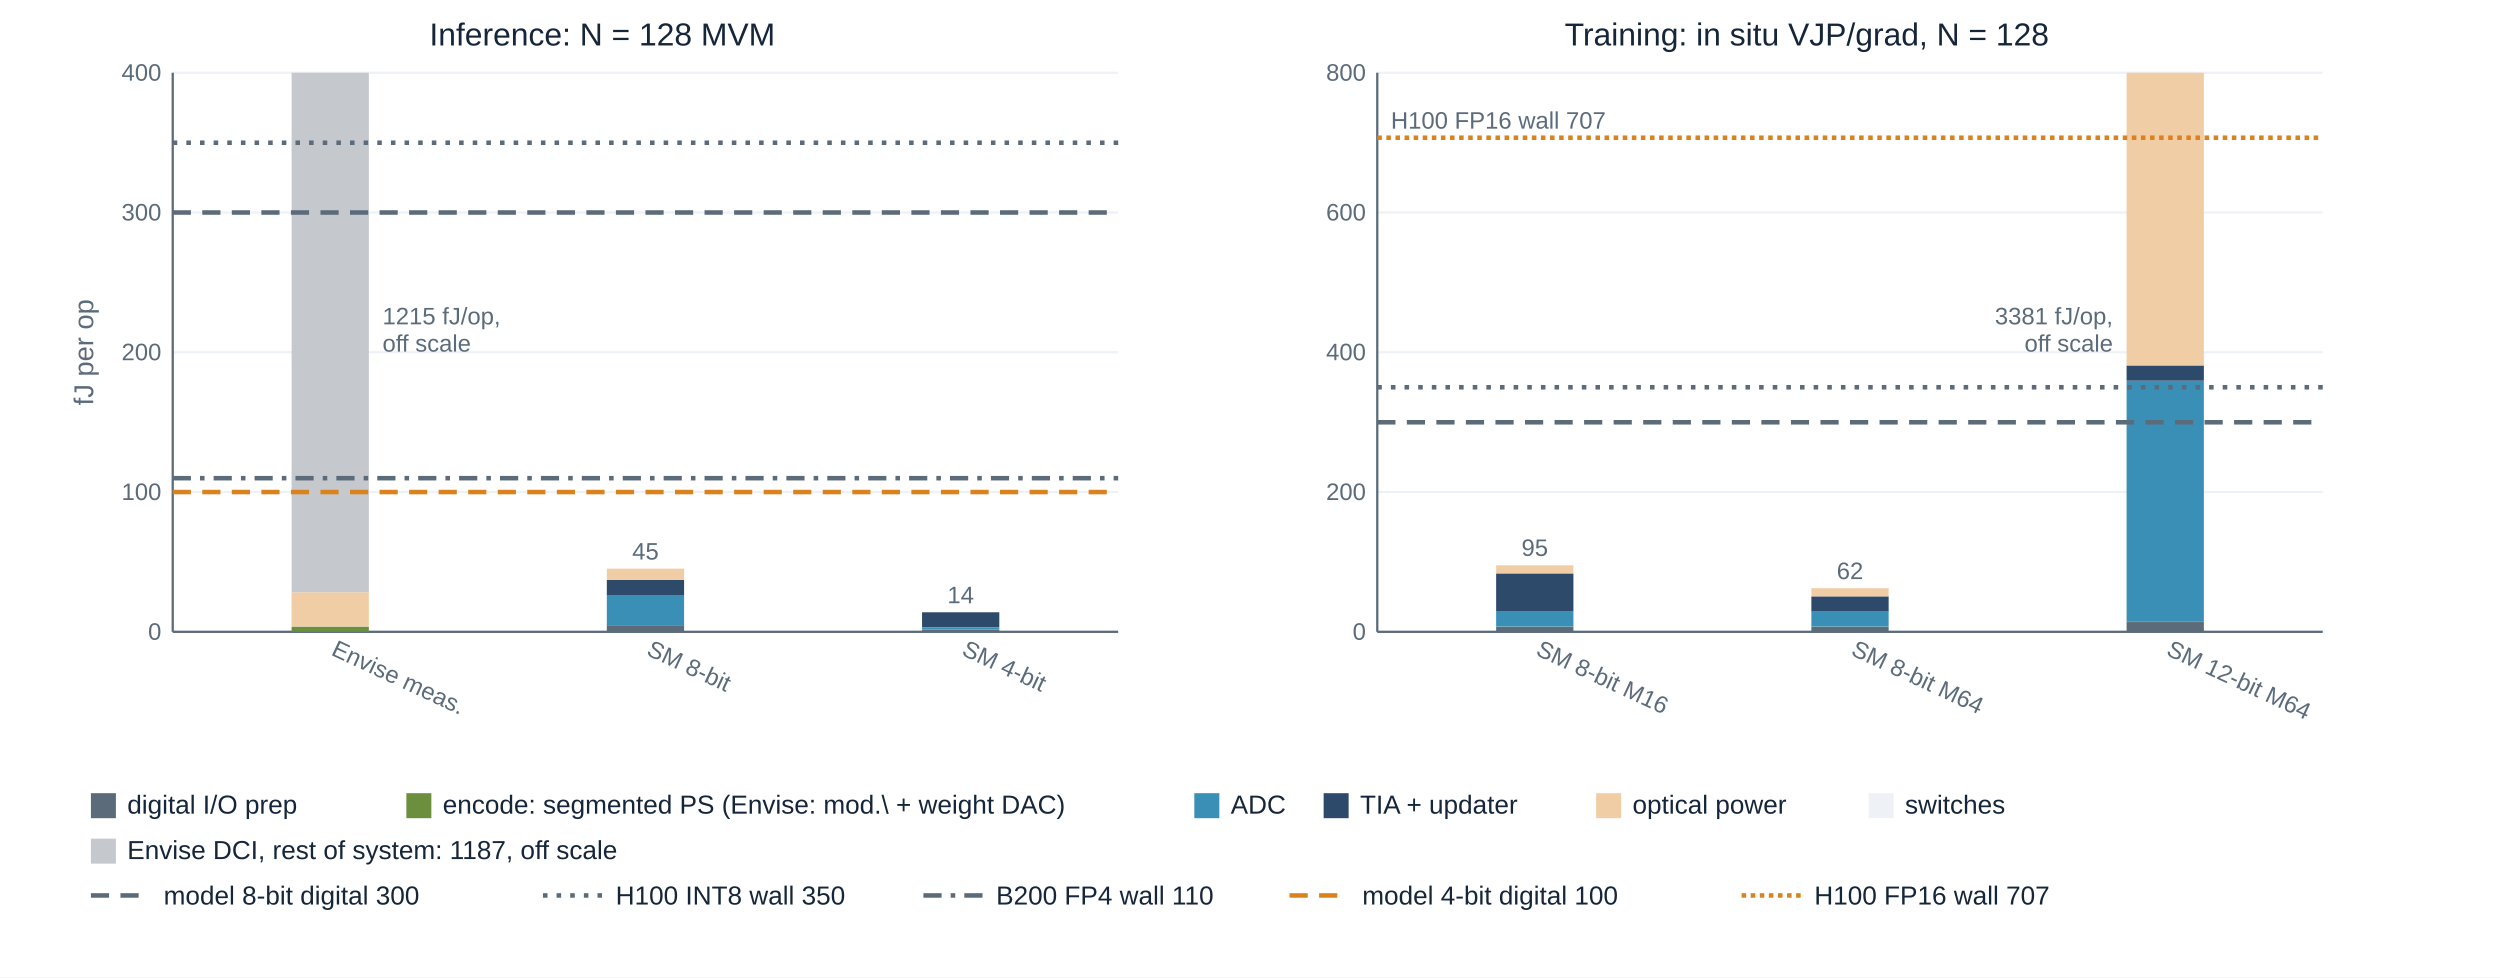
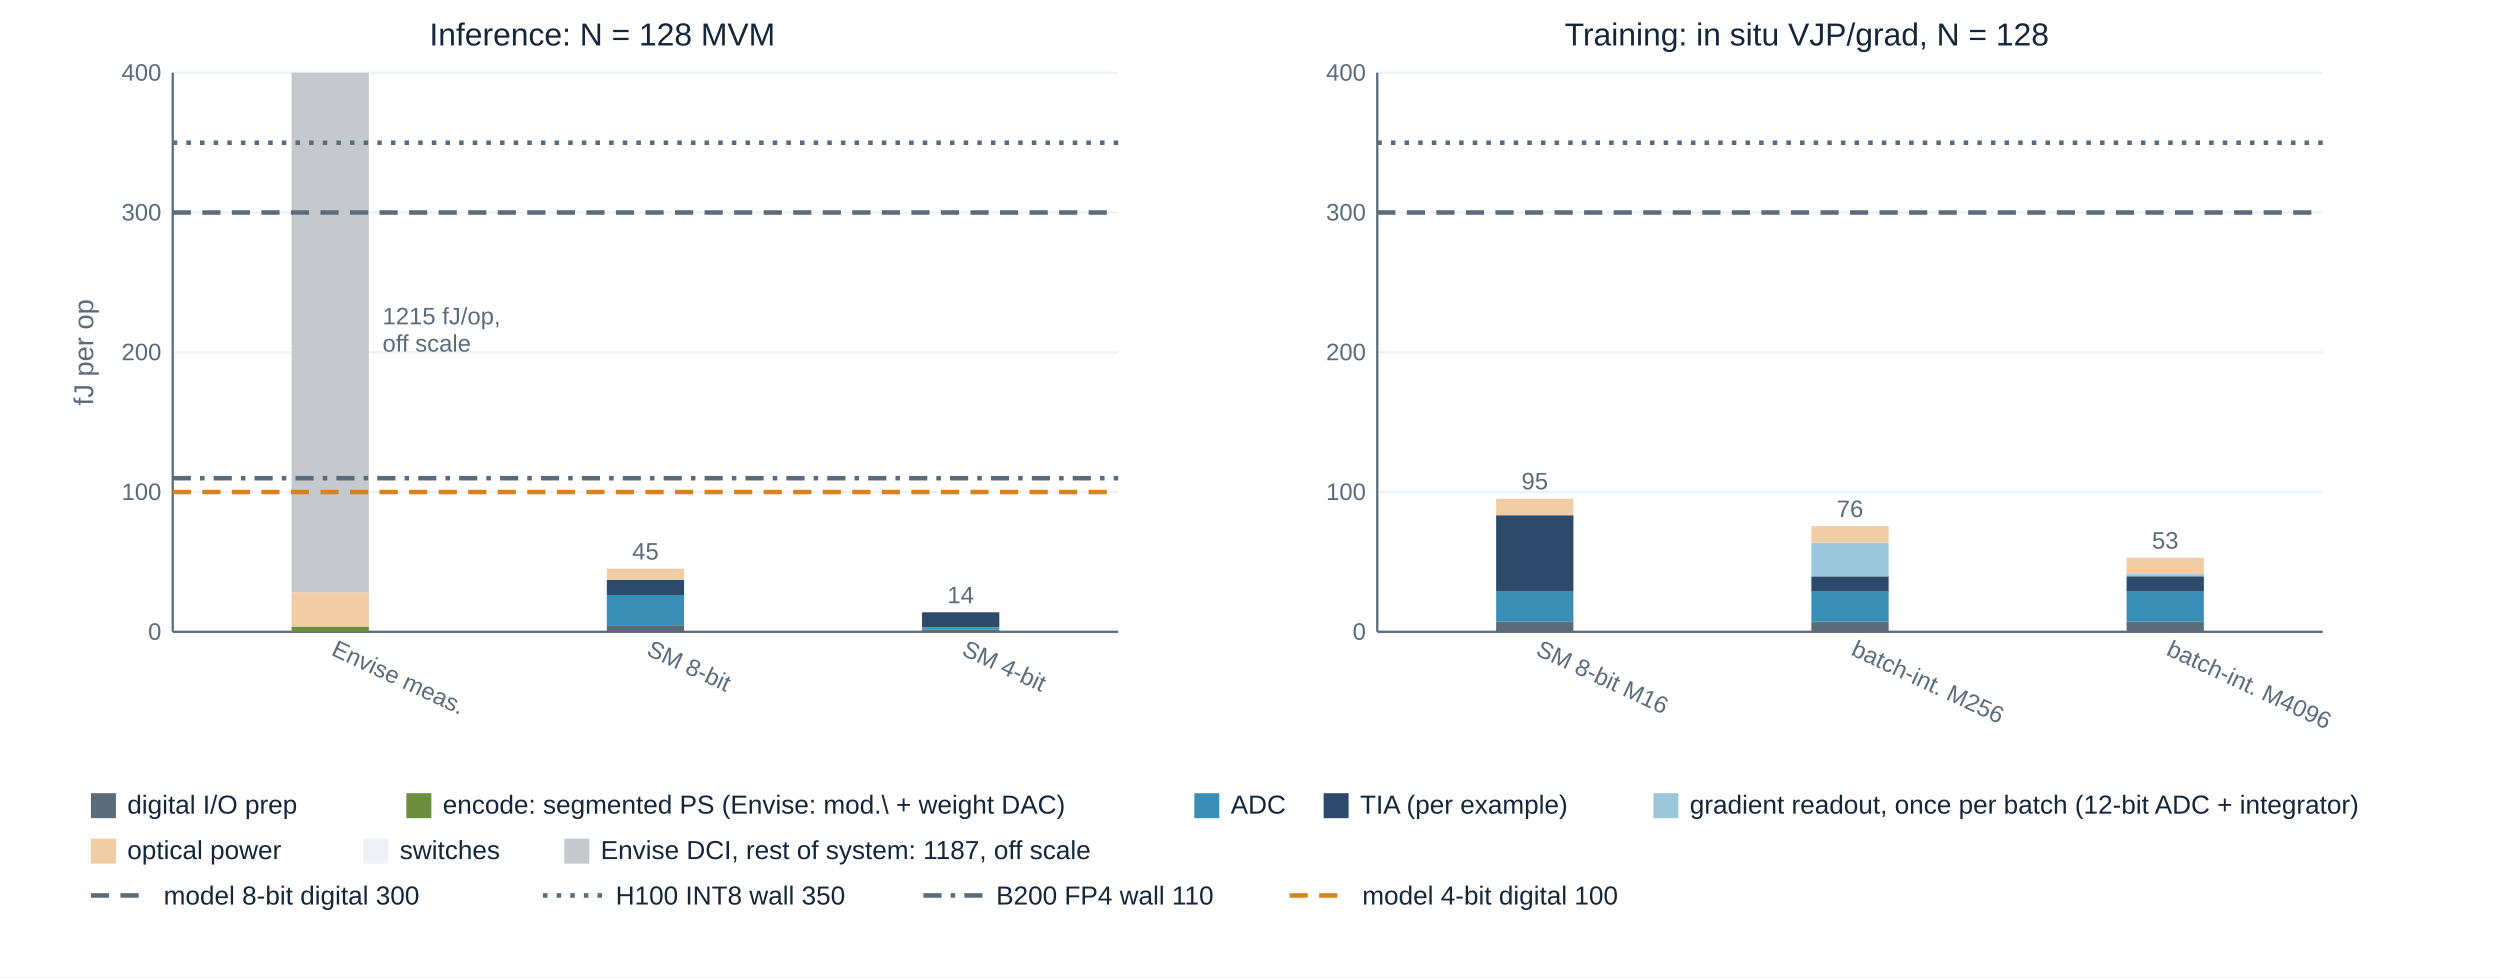
<svg xmlns="http://www.w3.org/2000/svg" viewBox="0 0 1100 430" width="1100" height="430" font-family="Fira Sans, Helvetica Neue, Arial, sans-serif">
  <style>.ttl{font-size:14px;fill:#16263A;text-anchor:middle}.tick{font-size:10.5px;fill:#5B6B7A}.lab{font-size:12px;fill:#5B6B7A}.grid{stroke:#EEF2F6;stroke-width:1}.axis{stroke:#5B6B7A;stroke-width:1}.leg{font-size:11.5px;fill:#16263A}</style>
  <rect width="1100" height="430" fill="#FFFFFF" />
  <text x="265" y="20" class="ttl">Inference: N = 128 MVM</text>
  <line x1="76" y1="278.0" x2="492" y2="278.0" class="grid" />
  <text x="71" y="281.5" class="tick" text-anchor="end">0</text>
  <line x1="76" y1="216.5" x2="492" y2="216.5" class="grid" />
  <text x="71" y="220.0" class="tick" text-anchor="end">100</text>
  <line x1="76" y1="155.0" x2="492" y2="155.0" class="grid" />
  <text x="71" y="158.5" class="tick" text-anchor="end">200</text>
  <line x1="76" y1="93.5" x2="492" y2="93.5" class="grid" />
  <text x="71" y="97.0" class="tick" text-anchor="end">300</text>
  <line x1="76" y1="32.0" x2="492" y2="32.0" class="grid" />
  <text x="71" y="35.5" class="tick" text-anchor="end">400</text>
  <line x1="76" y1="32" x2="76" y2="278" class="axis" />
  <line x1="76" y1="278" x2="492" y2="278" class="axis" />
  <text transform="translate(41,155) rotate(-90)" class="lab" text-anchor="middle">fJ per op</text>
  <rect x="128.3" y="275.7" width="34.0" height="2.3" fill="#6B8F3D" />
  <rect x="128.3" y="260.6" width="34.0" height="15.0" fill="#F0CDA5" />
  <rect x="128.3" y="32.0" width="34.0" height="228.6" fill="#C5C9CE" />
  <text x="168.3" y="142.7" class="tick" text-anchor="start">1215 fJ/op,</text>
  <text x="168.3" y="154.7" class="tick" text-anchor="start">off scale</text>
  <text transform="translate(145.3,288) rotate(25)" class="tick" text-anchor="start">Envise meas.</text>
  <rect x="267.0" y="275.1" width="34.0" height="2.9" fill="#5B6B7A" />
  <rect x="267.0" y="275.0" width="34.0" height="0.1" fill="#6B8F3D" />
  <rect x="267.0" y="261.8" width="34.0" height="13.3" fill="#3A8FB7" />
  <rect x="267.0" y="255.1" width="34.0" height="6.7" fill="#2E4A6B" />
  <rect x="267.0" y="250.2" width="34.0" height="4.8" fill="#F0CDA5" />
  <text x="284.0" y="246.2" class="tick" text-anchor="middle">45</text>
  <text transform="translate(284.0,288) rotate(25)" class="tick" text-anchor="start">SM 8-bit</text>
  <rect x="405.7" y="277.0" width="34.0" height="1.0" fill="#5B6B7A" />
  <rect x="405.7" y="277.0" width="34.0" height="0.0" fill="#6B8F3D" />
  <rect x="405.7" y="276.2" width="34.0" height="0.8" fill="#3A8FB7" />
  <rect x="405.7" y="269.4" width="34.0" height="6.7" fill="#2E4A6B" />
  <rect x="405.7" y="269.4" width="34.0" height="0.0" fill="#F0CDA5" />
  <text x="422.7" y="265.4" class="tick" text-anchor="middle">14</text>
  <text transform="translate(422.7,288) rotate(25)" class="tick" text-anchor="start">SM 4-bit</text>
  <line x1="76" y1="93.5" x2="492" y2="93.5" stroke="#5B6B7A" stroke-width="2" stroke-dasharray="8,5" />
  <line x1="76" y1="62.8" x2="492" y2="62.8" stroke="#5B6B7A" stroke-width="2" stroke-dasharray="2,4" />
  <line x1="76" y1="210.4" x2="492" y2="210.4" stroke="#5B6B7A" stroke-width="2" stroke-dasharray="8,4,2,4" />
  <line x1="76" y1="216.5" x2="492" y2="216.5" stroke="#D9821E" stroke-width="2" stroke-dasharray="8,5" />
  <text x="795" y="20" class="ttl">Training: in situ VJP/grad, N = 128</text>
  <line x1="606" y1="278.0" x2="1022" y2="278.0" class="grid" />
  <text x="601" y="281.5" class="tick" text-anchor="end">0</text>
  <line x1="606" y1="216.5" x2="1022" y2="216.5" class="grid" />
-   <text x="601" y="220.0" class="tick" text-anchor="end">200</text>
+   <text x="601" y="220.0" class="tick" text-anchor="end">100</text>
  <line x1="606" y1="155.0" x2="1022" y2="155.0" class="grid" />
-   <text x="601" y="158.5" class="tick" text-anchor="end">400</text>
+   <text x="601" y="158.5" class="tick" text-anchor="end">200</text>
  <line x1="606" y1="93.5" x2="1022" y2="93.5" class="grid" />
-   <text x="601" y="97.0" class="tick" text-anchor="end">600</text>
+   <text x="601" y="97.0" class="tick" text-anchor="end">300</text>
  <line x1="606" y1="32.0" x2="1022" y2="32.0" class="grid" />
-   <text x="601" y="35.5" class="tick" text-anchor="end">800</text>
+   <text x="601" y="35.5" class="tick" text-anchor="end">400</text>
  <line x1="606" y1="32" x2="606" y2="278" class="axis" />
  <line x1="606" y1="278" x2="1022" y2="278" class="axis" />
-   <rect x="658.3" y="275.8" width="34.0" height="2.2" fill="#5B6B7A" />
-   <rect x="658.3" y="275.8" width="34.0" height="0.1" fill="#6B8F3D" />
-   <rect x="658.3" y="269.1" width="34.0" height="6.6" fill="#3A8FB7" />
-   <rect x="658.3" y="252.3" width="34.0" height="16.8" fill="#2E4A6B" />
-   <rect x="658.3" y="248.7" width="34.0" height="3.6" fill="#F0CDA5" />
-   <rect x="658.3" y="248.6" width="34.0" height="0.1" fill="#EEF2F6" />
-   <text x="675.3" y="244.6" class="tick" text-anchor="middle">95</text>
+   <rect x="658.3" y="273.7" width="34.0" height="4.3" fill="#5B6B7A" />
+   <rect x="658.3" y="273.6" width="34.0" height="0.1" fill="#6B8F3D" />
+   <rect x="658.3" y="260.3" width="34.0" height="13.3" fill="#3A8FB7" />
+   <rect x="658.3" y="226.7" width="34.0" height="33.6" fill="#2E4A6B" />
+   <rect x="658.3" y="219.5" width="34.0" height="7.2" fill="#F0CDA5" />
+   <rect x="658.3" y="219.3" width="34.0" height="0.2" fill="#EEF2F6" />
+   <text x="675.3" y="215.3" class="tick" text-anchor="middle">95</text>
  <text transform="translate(675.3,288) rotate(25)" class="tick" text-anchor="start">SM 8-bit M16</text>
-   <rect x="797.0" y="275.8" width="34.0" height="2.2" fill="#5B6B7A" />
-   <rect x="797.0" y="275.8" width="34.0" height="0.1" fill="#6B8F3D" />
-   <rect x="797.0" y="269.1" width="34.0" height="6.6" fill="#3A8FB7" />
-   <rect x="797.0" y="262.4" width="34.0" height="6.7" fill="#2E4A6B" />
-   <rect x="797.0" y="258.8" width="34.0" height="3.6" fill="#F0CDA5" />
-   <rect x="797.0" y="258.8" width="34.0" height="0.0" fill="#EEF2F6" />
-   <text x="814.0" y="254.8" class="tick" text-anchor="middle">62</text>
-   <text transform="translate(814.0,288) rotate(25)" class="tick" text-anchor="start">SM 8-bit M64</text>
+   <rect x="797.0" y="273.7" width="34.0" height="4.3" fill="#5B6B7A" />
+   <rect x="797.0" y="273.6" width="34.0" height="0.1" fill="#6B8F3D" />
+   <rect x="797.0" y="260.3" width="34.0" height="13.3" fill="#3A8FB7" />
+   <rect x="797.0" y="253.6" width="34.0" height="6.7" fill="#2E4A6B" />
+   <rect x="797.0" y="238.7" width="34.0" height="14.9" fill="#9CC7DB" />
+   <rect x="797.0" y="231.5" width="34.0" height="7.2" fill="#F0CDA5" />
+   <rect x="797.0" y="231.5" width="34.0" height="0.0" fill="#EEF2F6" />
+   <text x="814.0" y="227.5" class="tick" text-anchor="middle">76</text>
+   <text transform="translate(814.0,288) rotate(25)" class="tick" text-anchor="start">batch-int. M256</text>
  <rect x="935.7" y="273.7" width="34.0" height="4.3" fill="#5B6B7A" />
  <rect x="935.7" y="273.6" width="34.0" height="0.1" fill="#6B8F3D" />
-   <rect x="935.7" y="167.5" width="34.0" height="106.1" fill="#3A8FB7" />
-   <rect x="935.7" y="160.8" width="34.0" height="6.7" fill="#2E4A6B" />
-   <rect x="935.7" y="32.0" width="34.0" height="128.8" fill="#F0CDA5" />
-   <text x="929.7" y="142.7" class="tick" text-anchor="end">3381 fJ/op,</text>
-   <text x="929.7" y="154.7" class="tick" text-anchor="end">off scale</text>
-   <text transform="translate(952.7,288) rotate(25)" class="tick" text-anchor="start">SM 12-bit M64</text>
-   <line x1="606" y1="185.8" x2="1022" y2="185.8" stroke="#5B6B7A" stroke-width="2" stroke-dasharray="8,5" />
-   <line x1="606" y1="170.4" x2="1022" y2="170.4" stroke="#5B6B7A" stroke-width="2" stroke-dasharray="2,4" />
-   <line x1="606" y1="60.6" x2="1022" y2="60.6" stroke="#D9821E" stroke-width="2" stroke-dasharray="2,2" />
-   <text x="612" y="56.6" class="tick" fill="#D9821E">H100 FP16 wall 707</text>
+   <rect x="935.7" y="260.3" width="34.0" height="13.3" fill="#3A8FB7" />
+   <rect x="935.7" y="253.6" width="34.0" height="6.7" fill="#2E4A6B" />
+   <rect x="935.7" y="252.6" width="34.0" height="0.9" fill="#9CC7DB" />
+   <rect x="935.7" y="245.4" width="34.0" height="7.2" fill="#F0CDA5" />
+   <rect x="935.7" y="245.4" width="34.0" height="0.0" fill="#EEF2F6" />
+   <text x="952.7" y="241.4" class="tick" text-anchor="middle">53</text>
+   <text transform="translate(952.7,288) rotate(25)" class="tick" text-anchor="start">batch-int. M4096</text>
+   <line x1="606" y1="93.5" x2="1022" y2="93.5" stroke="#5B6B7A" stroke-width="2" stroke-dasharray="8,5" />
+   <line x1="606" y1="62.8" x2="1022" y2="62.8" stroke="#5B6B7A" stroke-width="2" stroke-dasharray="2,4" />
  <rect x="40" y="349" width="11" height="11" fill="#5B6B7A" />
  <text x="56" y="358" class="leg">digital I/O prep</text>
  <rect x="178.8" y="349" width="11" height="11" fill="#6B8F3D" />
  <text x="194.8" y="358" class="leg">encode: segmented PS (Envise: mod.\ + weight DAC)</text>
  <rect x="525.5" y="349" width="11" height="11" fill="#3A8FB7" />
  <text x="541.5" y="358" class="leg">ADC</text>
  <rect x="582.4" y="349" width="11" height="11" fill="#2E4A6B" />
-   <text x="598.4" y="358" class="leg">TIA + updater</text>
-   <rect x="702.3" y="349" width="11" height="11" fill="#F0CDA5" />
-   <text x="718.3" y="358" class="leg">optical power</text>
-   <rect x="822.2" y="349" width="11" height="11" fill="#EEF2F6" />
-   <text x="838.2" y="358" class="leg">switches</text>
-   <rect x="40" y="369" width="11" height="11" fill="#C5C9CE" />
-   <text x="56" y="378" class="leg">Envise DCI, rest of system: 1187, off scale</text>
+   <text x="598.4" y="358" class="leg">TIA (per example)</text>
+   <rect x="727.5" y="349" width="11" height="11" fill="#9CC7DB" />
+   <text x="743.5" y="358" class="leg">gradient readout, once per batch (12-bit ADC + integrator)</text>
+   <rect x="40" y="369" width="11" height="11" fill="#F0CDA5" />
+   <text x="56" y="378" class="leg">optical power</text>
+   <rect x="159.9" y="369" width="11" height="11" fill="#EEF2F6" />
+   <text x="175.9" y="378" class="leg">switches</text>
+   <rect x="248.3" y="369" width="11" height="11" fill="#C5C9CE" />
+   <text x="264.3" y="378" class="leg">Envise DCI, rest of system: 1187, off scale</text>
  <line x1="40" y1="394" x2="66" y2="394" stroke="#5B6B7A" stroke-width="2" stroke-dasharray="8,5" />
  <text x="72" y="398" class="leg">model 8-bit digital 300</text>
  <line x1="238.9" y1="394" x2="264.9" y2="394" stroke="#5B6B7A" stroke-width="2" stroke-dasharray="2,4" />
  <text x="270.9" y="398" class="leg">H100 INT8 wall 350</text>
  <line x1="406.3" y1="394" x2="432.3" y2="394" stroke="#5B6B7A" stroke-width="2" stroke-dasharray="8,4,2,4" />
  <text x="438.3" y="398" class="leg">B200 FP4 wall 110</text>
  <line x1="567.4" y1="394" x2="593.4" y2="394" stroke="#D9821E" stroke-width="2" stroke-dasharray="8,5" />
  <text x="599.4" y="398" class="leg">model 4-bit digital 100</text>
-   <line x1="766.3" y1="394" x2="792.3" y2="394" stroke="#D9821E" stroke-width="2" stroke-dasharray="2,2" />
-   <text x="798.3" y="398" class="leg">H100 FP16 wall 707</text>
</svg>
